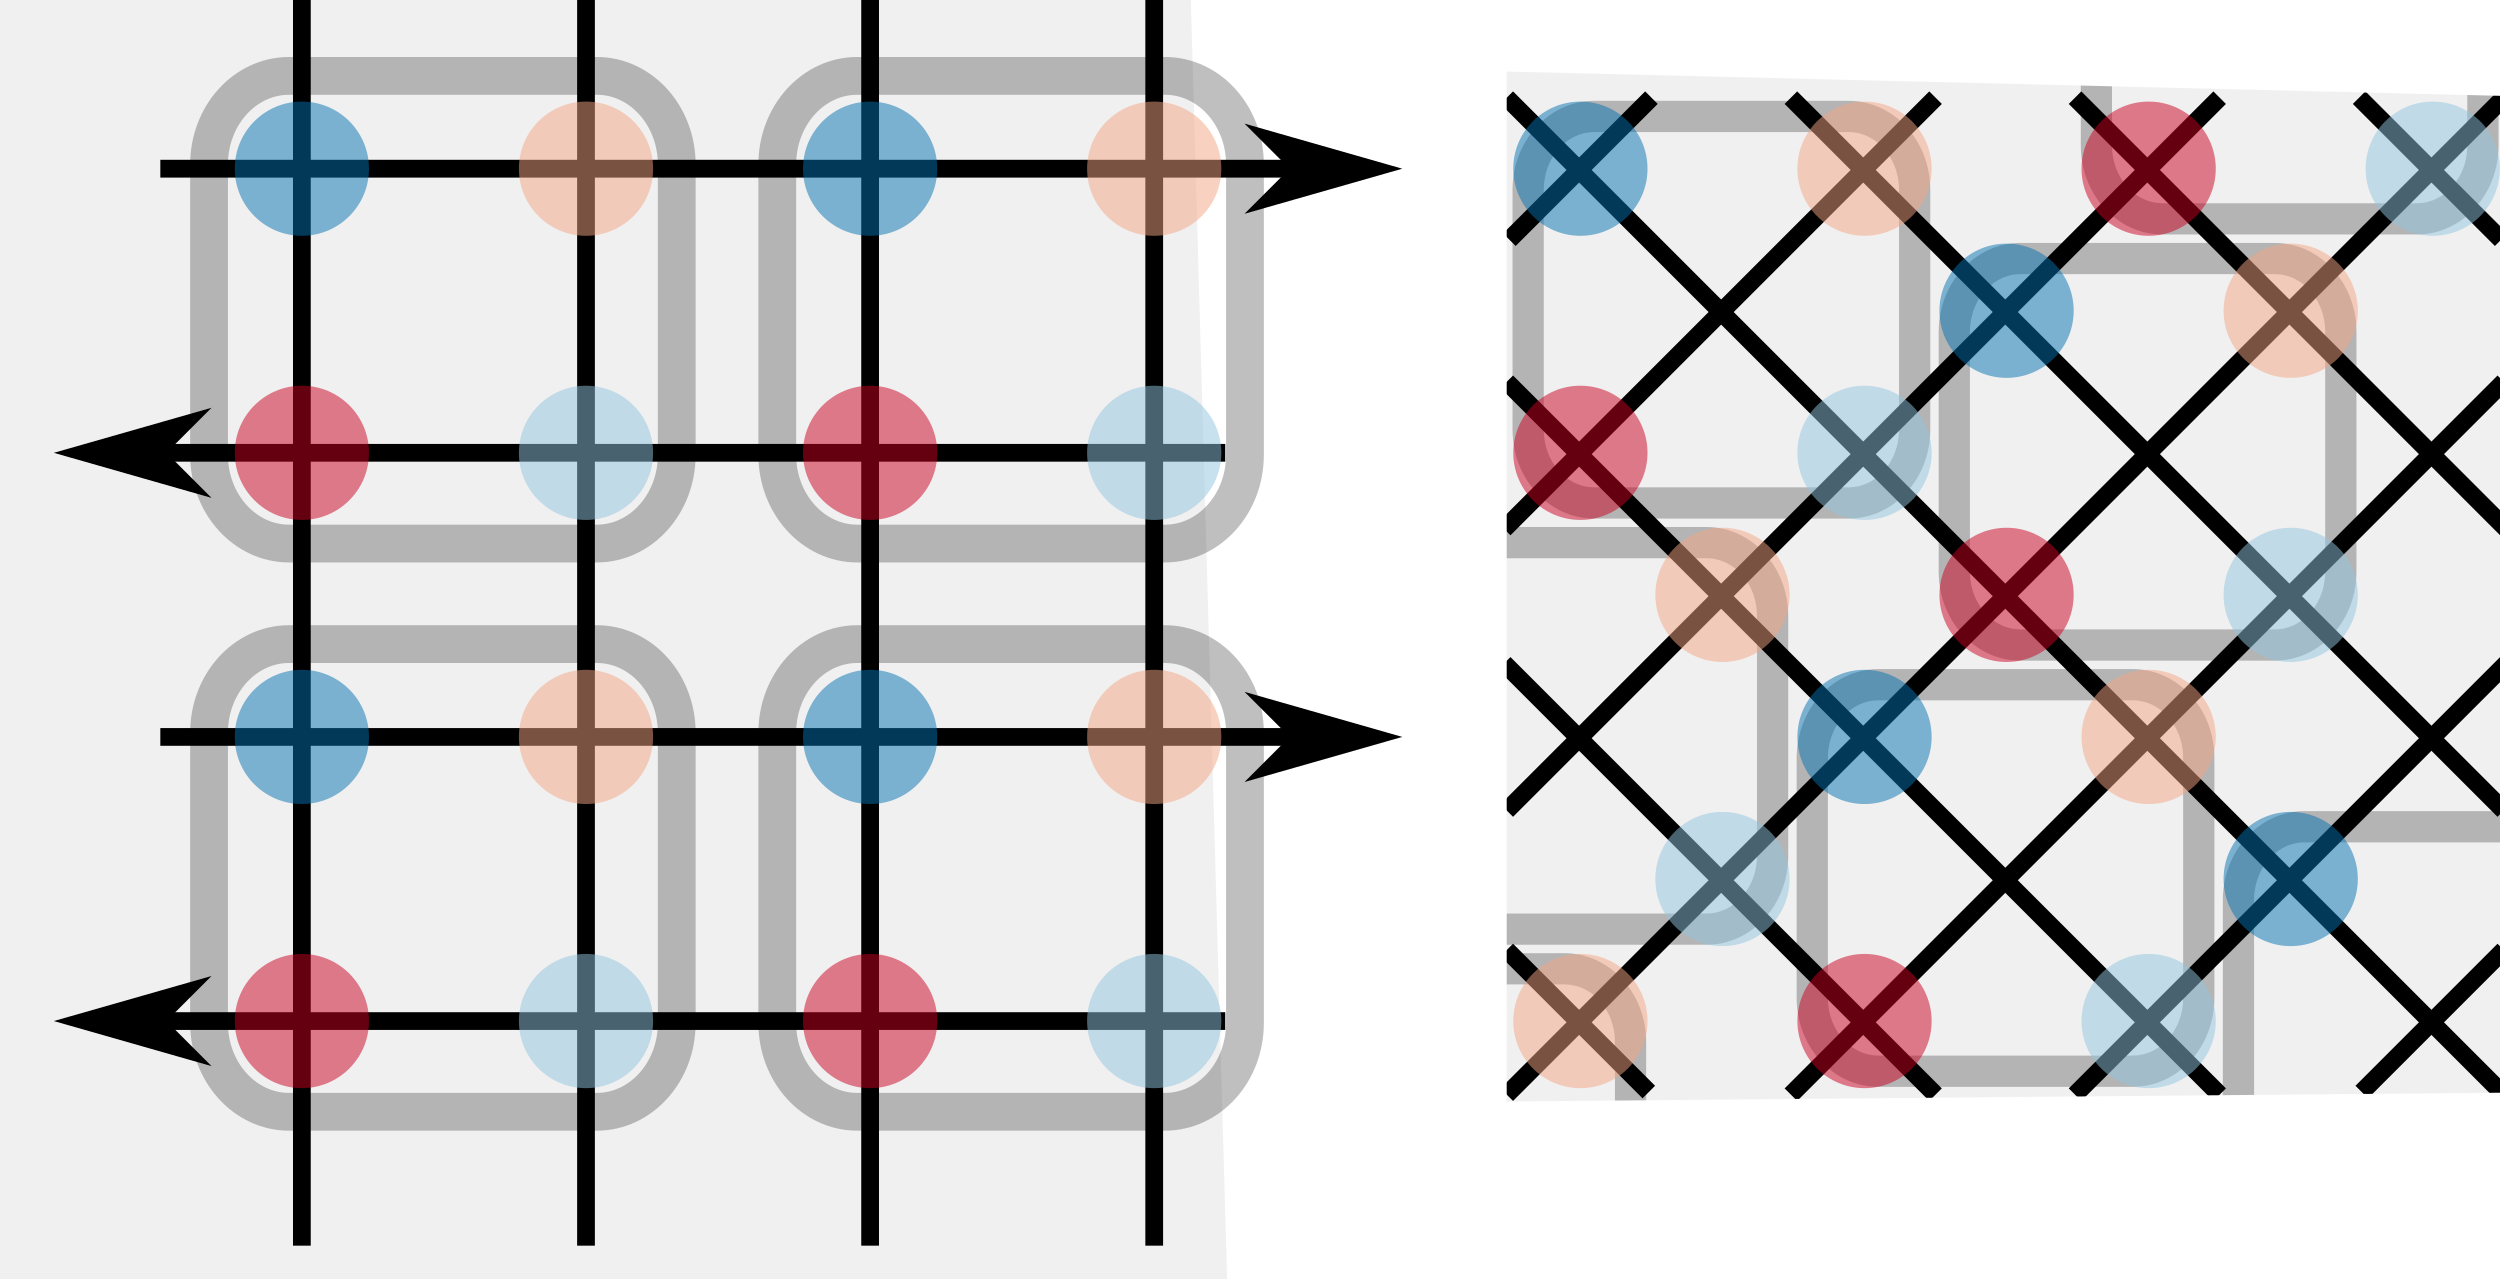
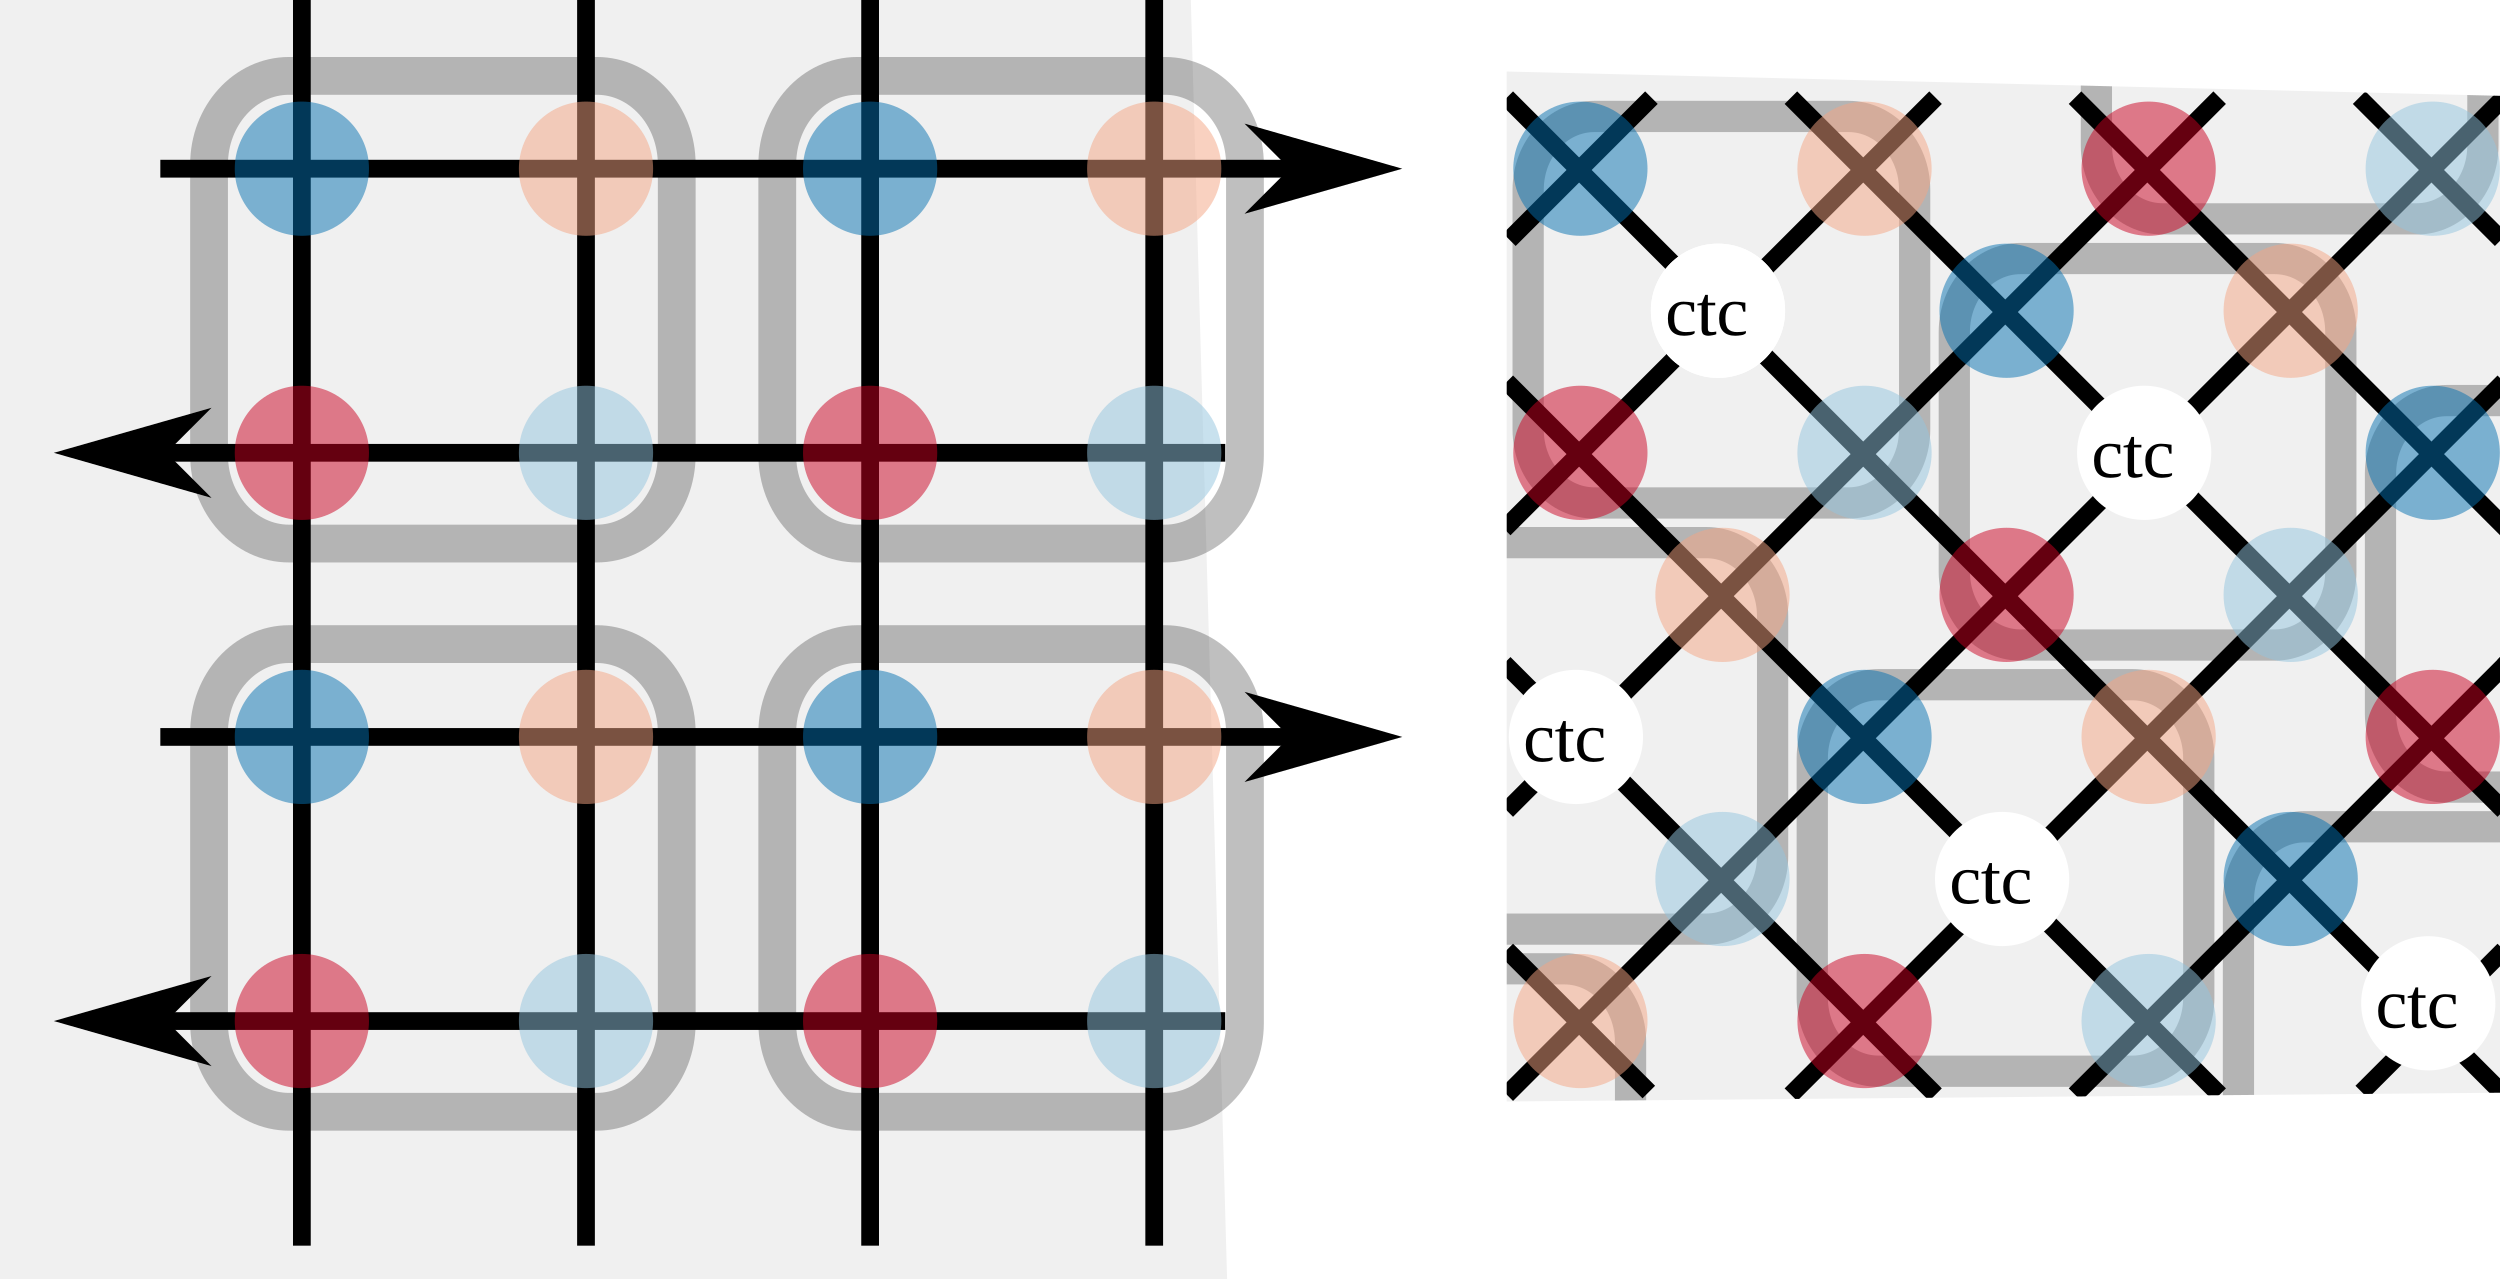
<svg xmlns="http://www.w3.org/2000/svg" width="74.5mm" height="38.1mm" viewBox="0 0 74.5 38.1" version="1.1" id="svg8">
  <defs id="defs2">
    <marker style="overflow:visible" id="Arrow1Lend" refX="0" refY="0" orient="auto">
      <path transform="matrix(-0.8,0,0,-0.8,-10,0)" style="fill:context-stroke;fill-rule:evenodd;stroke:context-stroke;stroke-width:1pt" d="M 0,0 5,-5 -12.5,0 5,5 Z" id="path6977" />
    </marker>
    <marker style="overflow:visible" id="marker2027" refX="0" refY="0" orient="auto">
      <path transform="matrix(-0.4,0,0,-0.4,-4,0)" style="fill:#000000;fill-opacity:1;fill-rule:evenodd;stroke:#000000;stroke-width:1pt;stroke-opacity:1" d="M 0,0 5,-5 -12.5,0 5,5 Z" id="path2025" />
    </marker>
    <marker style="overflow:visible" id="marker2017" refX="0" refY="0" orient="auto">
      <path transform="matrix(-0.4,0,0,-0.4,-4,0)" style="fill:#000000;fill-opacity:1;fill-rule:evenodd;stroke:#000000;stroke-width:1pt;stroke-opacity:1" d="M 0,0 5,-5 -12.5,0 5,5 Z" id="path2015" />
    </marker>
    <marker style="overflow:visible" id="marker2007" refX="0" refY="0" orient="auto">
      <path transform="matrix(-0.4,0,0,-0.4,-4,0)" style="fill:#000000;fill-opacity:1;fill-rule:evenodd;stroke:#000000;stroke-width:1pt;stroke-opacity:1" d="M 0,0 5,-5 -12.5,0 5,5 Z" id="path2005" />
    </marker>
    <marker style="overflow:visible" id="marker1949" refX="0" refY="0" orient="auto">
      <path transform="matrix(-0.4,0,0,-0.4,-4,0)" style="fill:#000000;fill-opacity:1;fill-rule:evenodd;stroke:#000000;stroke-width:1pt;stroke-opacity:1" d="M 0,0 5,-5 -12.5,0 5,5 Z" id="path1947" />
    </marker>
    <marker style="overflow:visible" id="marker1605" refX="0" refY="0" orient="auto">
      <path transform="matrix(-0.2,0,0,-0.2,-1.2,0)" style="fill:#000000;fill-opacity:0.533;fill-rule:evenodd;stroke:#000000;stroke-width:1pt;stroke-opacity:1" d="M 0,0 5,-5 -12.5,0 5,5 Z" id="path1603" />
    </marker>
    <marker style="overflow:visible" id="marker1595" refX="0" refY="0" orient="auto">
      <path transform="matrix(-0.2,0,0,-0.2,-1.2,0)" style="fill:#000000;fill-opacity:0.533;fill-rule:evenodd;stroke:#000000;stroke-width:1pt;stroke-opacity:1" d="M 0,0 5,-5 -12.5,0 5,5 Z" id="path1593" />
    </marker>
    <marker style="overflow:visible" id="Arrow1Mend" refX="0" refY="0" orient="auto">
      <path transform="matrix(-0.4,0,0,-0.4,-4,0)" style="fill:#377eb8;fill-opacity:0.533;fill-rule:evenodd;stroke:#000000;stroke-width:1pt;stroke-opacity:1" d="M 0,0 5,-5 -12.5,0 5,5 Z" id="path1012" />
    </marker>
    <marker style="overflow:visible" id="Arrow2Mend" refX="0" refY="0" orient="auto">
      <path transform="scale(-0.6)" d="M 8.719,4.034 -2.207,0.016 8.719,-4.002 c -1.745,2.372 -1.735,5.617 -6e-7,8.035 z" style="fill:#377eb8;fill-opacity:0.533;fill-rule:evenodd;stroke:#000000;stroke-width:0.625;stroke-linejoin:round;stroke-opacity:1" id="path1030" />
    </marker>
  </defs>
  <g id="layer1" transform="translate(-18.45134,-112.6548)">
    <path style="fill:#377eb8;fill-opacity:0.533;stroke:#000000;stroke-width:0.529;stroke-linejoin:bevel;stroke-miterlimit:4;stroke-dasharray:none;stroke-opacity:1" d="m 88.753,115.565 4.233,4.233" id="path2026" />
    <rect style="opacity:0.25;fill:none;stroke:#000000;stroke-width:0.931;stroke-linecap:square;stroke-linejoin:round;stroke-miterlimit:4;stroke-dasharray:none" id="rect5871" width="11.518" height="11.518" x="80.924" y="107.659" rx="1.97" ry="2.183" />
    <path style="fill:#377eb8;fill-opacity:0.533;stroke:#000000;stroke-width:0.529;stroke-linejoin:bevel;stroke-miterlimit:4;stroke-dasharray:none;stroke-opacity:1" d="m 80.287,115.565 12.854,12.854" id="path2024" />
    <path style="fill:#377eb8;fill-opacity:0.533;stroke:#000000;stroke-width:0.529;stroke-linejoin:bevel;stroke-miterlimit:4;stroke-dasharray:none;stroke-opacity:1" d="m 71.82,115.565 21.244,21.244" id="path2028" />
    <path style="fill:#377eb8;fill-opacity:0.533;stroke:#000000;stroke-width:0.529;stroke-linejoin:bevel;stroke-miterlimit:4;stroke-dasharray:none;stroke-opacity:1" d="m 63.353,115.565 29.71,29.71" id="path2030" />
    <path style="fill:#377eb8;fill-opacity:0.533;stroke:#000000;stroke-width:0.529;stroke-linejoin:bevel;stroke-miterlimit:4;stroke-dasharray:none;stroke-opacity:1" d="m 63.353,124.032 21.244,21.244" id="path2032" />
    <path style="fill:#377eb8;fill-opacity:0.533;stroke:#000000;stroke-width:0.529;stroke-linejoin:bevel;stroke-miterlimit:4;stroke-dasharray:none;stroke-opacity:1" d="m 63.276,132.422 12.854,12.854" id="path2034" />
    <path style="fill:#377eb8;fill-opacity:0.533;stroke:#000000;stroke-width:0.529;stroke-linejoin:bevel;stroke-miterlimit:4;stroke-dasharray:none;stroke-opacity:1" d="m 63.353,140.965 4.233,4.233" id="path2036" />
    <path style="fill:#377eb8;fill-opacity:0.533;stroke:#000000;stroke-width:0.529;stroke-linejoin:bevel;stroke-miterlimit:4;stroke-dasharray:none;stroke-opacity:1" d="M 76.131,115.565 63.276,128.419" id="path905" />
    <path style="fill:#377eb8;fill-opacity:0.533;stroke:#000000;stroke-width:0.529;stroke-linejoin:bevel;stroke-miterlimit:4;stroke-dasharray:none;stroke-opacity:1" d="m 67.664,115.565 -4.233,4.233" id="path1495" />
    <path style="fill:#377eb8;fill-opacity:0.533;stroke:#000000;stroke-width:0.529;stroke-linejoin:bevel;stroke-miterlimit:4;stroke-dasharray:none;stroke-opacity:1" d="m 84.597,115.565 -21.244,21.244" id="path1497" />
    <path style="fill:#377eb8;fill-opacity:0.533;stroke:#000000;stroke-width:0.529;stroke-linejoin:bevel;stroke-miterlimit:4;stroke-dasharray:none;stroke-opacity:1" d="M 93.064,115.565 63.353,145.276" id="path1499" />
    <path style="fill:#377eb8;fill-opacity:0.533;stroke:#000000;stroke-width:0.529;stroke-linejoin:bevel;stroke-miterlimit:4;stroke-dasharray:none;stroke-opacity:1" d="M 93.064,124.032 71.82,145.276" id="path1501" />
    <path style="fill:#377eb8;fill-opacity:0.533;stroke:#000000;stroke-width:0.529;stroke-linejoin:bevel;stroke-miterlimit:4;stroke-dasharray:none;stroke-opacity:1" d="M 93.141,132.422 80.287,145.276" id="path1503" />
    <path style="fill:#377eb8;fill-opacity:0.533;stroke:#000000;stroke-width:0.529;stroke-linejoin:bevel;stroke-miterlimit:4;stroke-dasharray:none;stroke-opacity:1" d="m 93.064,140.965 -4.233,4.233" id="path2022" />
    <rect style="opacity:0.25;fill:none;stroke:#000000;stroke-width:0.931;stroke-linecap:square;stroke-linejoin:round;stroke-miterlimit:4;stroke-dasharray:none" id="rect953" width="11.518" height="11.518" x="63.99" y="116.125" rx="1.97" ry="2.183" />
    <rect style="opacity:0.25;fill:none;stroke:#000000;stroke-width:0.931;stroke-linecap:square;stroke-linejoin:round;stroke-miterlimit:4;stroke-dasharray:none" id="rect1473" width="11.518" height="11.518" x="76.69" y="120.359" rx="1.97" ry="2.183" />
    <rect style="opacity:0.25;fill:none;stroke:#000000;stroke-width:0.931;stroke-linecap:square;stroke-linejoin:round;stroke-miterlimit:4;stroke-dasharray:none" id="rect1483" width="11.518" height="11.518" x="72.457" y="133.059" rx="1.97" ry="2.183" />
    <rect style="opacity:0.25;fill:none;stroke:#000000;stroke-width:0.931;stroke-linecap:square;stroke-linejoin:round;stroke-miterlimit:4;stroke-dasharray:none" id="rect1493" width="11.518" height="11.518" x="59.757" y="128.825" rx="1.97" ry="2.183" />
    <rect style="opacity:0.25;fill:none;stroke:#000000;stroke-width:0.931;stroke-linecap:square;stroke-linejoin:round;stroke-miterlimit:4;stroke-dasharray:none" id="rect7575" width="11.518" height="11.518" x="55.524" y="141.525" rx="1.97" ry="2.183" />
    <rect style="opacity:0.25;fill:none;stroke:#000000;stroke-width:0.931;stroke-linecap:square;stroke-linejoin:round;stroke-miterlimit:4;stroke-dasharray:none" id="rect7585" width="11.518" height="11.518" x="85.157" y="137.292" rx="1.97" ry="2.183" />
    <circle style="fill:#ca0020;fill-opacity:0.5;stroke:none;stroke-width:0.423;stroke-linejoin:bevel;stroke-miterlimit:4;stroke-dasharray:none;stroke-opacity:1" id="circle5867" cx="82.481" cy="117.682" r="2" />
    <circle style="fill:#92c5de;fill-opacity:0.5;stroke:none;stroke-width:0.423;stroke-linejoin:bevel;stroke-miterlimit:4;stroke-dasharray:none;stroke-opacity:1" id="circle5869" cx="90.947" cy="117.682" r="2" />
    <circle style="fill:#f4a582;fill-opacity:0.5;stroke:none;stroke-width:0.423;stroke-linejoin:bevel;stroke-miterlimit:4;stroke-dasharray:none;stroke-opacity:1" id="circle915" cx="74.014" cy="117.682" r="2" />
    <circle style="fill:#0571b0;fill-opacity:0.5;stroke:none;stroke-width:0.423;stroke-linejoin:bevel;stroke-miterlimit:4;stroke-dasharray:none;stroke-opacity:1" id="circle917" cx="65.547" cy="117.682" r="2" />
    <circle style="fill:#ca0020;fill-opacity:0.5;stroke:none;stroke-width:0.423;stroke-linejoin:bevel;stroke-miterlimit:4;stroke-dasharray:none;stroke-opacity:1" id="circle919" cx="65.547" cy="126.149" r="2" />
    <circle style="fill:#92c5de;fill-opacity:0.5;stroke:none;stroke-width:0.423;stroke-linejoin:bevel;stroke-miterlimit:4;stroke-dasharray:none;stroke-opacity:1" id="circle921" cx="74.014" cy="126.149" r="2" />
    <circle style="fill:#f4a582;fill-opacity:0.5;stroke:none;stroke-width:0.423;stroke-linejoin:bevel;stroke-miterlimit:4;stroke-dasharray:none;stroke-opacity:1" id="circle1465" cx="86.714" cy="121.915" r="2" />
    <circle style="fill:#0571b0;fill-opacity:0.5;stroke:none;stroke-width:0.423;stroke-linejoin:bevel;stroke-miterlimit:4;stroke-dasharray:none;stroke-opacity:1" id="circle1467" cx="78.247" cy="121.915" r="2" />
    <circle style="fill:#ca0020;fill-opacity:0.5;stroke:none;stroke-width:0.423;stroke-linejoin:bevel;stroke-miterlimit:4;stroke-dasharray:none;stroke-opacity:1" id="circle1469" cx="78.247" cy="130.382" r="2" />
    <circle style="fill:#92c5de;fill-opacity:0.5;stroke:none;stroke-width:0.423;stroke-linejoin:bevel;stroke-miterlimit:4;stroke-dasharray:none;stroke-opacity:1" id="circle1471" cx="86.714" cy="130.382" r="2" />
    <circle style="fill:#f4a582;fill-opacity:0.5;stroke:none;stroke-width:0.423;stroke-linejoin:bevel;stroke-miterlimit:4;stroke-dasharray:none;stroke-opacity:1" id="circle1475" cx="82.481" cy="134.615" r="2" />
    <circle style="fill:#0571b0;fill-opacity:0.5;stroke:none;stroke-width:0.423;stroke-linejoin:bevel;stroke-miterlimit:4;stroke-dasharray:none;stroke-opacity:1" id="circle1477" cx="74.014" cy="134.615" r="2" />
    <circle style="fill:#ca0020;fill-opacity:0.5;stroke:none;stroke-width:0.423;stroke-linejoin:bevel;stroke-miterlimit:4;stroke-dasharray:none;stroke-opacity:1" id="circle1479" cx="74.014" cy="143.082" r="2" />
    <circle style="fill:#92c5de;fill-opacity:0.5;stroke:none;stroke-width:0.423;stroke-linejoin:bevel;stroke-miterlimit:4;stroke-dasharray:none;stroke-opacity:1" id="circle1481" cx="82.481" cy="143.082" r="2" />
    <circle style="fill:#f4a582;fill-opacity:0.5;stroke:none;stroke-width:0.423;stroke-linejoin:bevel;stroke-miterlimit:4;stroke-dasharray:none;stroke-opacity:1" id="circle1485" cx="69.781" cy="130.382" r="2" />
    <circle style="fill:#0571b0;fill-opacity:0.5;stroke:none;stroke-width:0.423;stroke-linejoin:bevel;stroke-miterlimit:4;stroke-dasharray:none;stroke-opacity:1" id="circle1487" cx="61.314" cy="130.382" r="2" />
    <circle style="fill:#ca0020;fill-opacity:0.5;stroke:none;stroke-width:0.423;stroke-linejoin:bevel;stroke-miterlimit:4;stroke-dasharray:none;stroke-opacity:1" id="circle1489" cx="61.314" cy="138.849" r="2" />
    <circle style="fill:#92c5de;fill-opacity:0.5;stroke:none;stroke-width:0.423;stroke-linejoin:bevel;stroke-miterlimit:4;stroke-dasharray:none;stroke-opacity:1" id="circle1491" cx="69.781" cy="138.849" r="2" />
    <circle style="fill:#f4a582;fill-opacity:0.5;stroke:none;stroke-width:0.423;stroke-linejoin:bevel;stroke-miterlimit:4;stroke-dasharray:none;stroke-opacity:1" id="circle7567" cx="65.547" cy="143.082" r="2" />
    <circle style="fill:#0571b0;fill-opacity:0.5;stroke:none;stroke-width:0.423;stroke-linejoin:bevel;stroke-miterlimit:4;stroke-dasharray:none;stroke-opacity:1" id="circle7569" cx="57.081" cy="143.082" r="2" />
    <circle style="fill:#ca0020;fill-opacity:0.5;stroke:none;stroke-width:0.423;stroke-linejoin:bevel;stroke-miterlimit:4;stroke-dasharray:none;stroke-opacity:1" id="circle7571" cx="57.081" cy="151.549" r="2" />
    <circle style="fill:#92c5de;fill-opacity:0.5;stroke:none;stroke-width:0.423;stroke-linejoin:bevel;stroke-miterlimit:4;stroke-dasharray:none;stroke-opacity:1" id="circle7573" cx="65.547" cy="151.549" r="2" />
    <circle style="fill:#f4a582;fill-opacity:0.5;stroke:none;stroke-width:0.423;stroke-linejoin:bevel;stroke-miterlimit:4;stroke-dasharray:none;stroke-opacity:1" id="circle7577" cx="95.181" cy="138.849" r="2" />
    <circle style="fill:#0571b0;fill-opacity:0.5;stroke:none;stroke-width:0.423;stroke-linejoin:bevel;stroke-miterlimit:4;stroke-dasharray:none;stroke-opacity:1" id="circle7579" cx="86.714" cy="138.849" r="2" />
    <circle style="fill:#ca0020;fill-opacity:0.5;stroke:none;stroke-width:0.423;stroke-linejoin:bevel;stroke-miterlimit:4;stroke-dasharray:none;stroke-opacity:1" id="circle7581" cx="86.714" cy="147.315" r="2" />
    <circle style="fill:#92c5de;fill-opacity:0.5;stroke:none;stroke-width:0.423;stroke-linejoin:bevel;stroke-miterlimit:4;stroke-dasharray:none;stroke-opacity:1" id="circle7583" cx="95.181" cy="147.315" r="2" />
    <circle style="fill:#f4a582;fill-opacity:0.5;stroke:none;stroke-width:0.423;stroke-linejoin:bevel;stroke-miterlimit:4;stroke-dasharray:none;stroke-opacity:1" id="circle5863" cx="90.947" cy="109.215" r="2" />
    <circle style="fill:#0571b0;fill-opacity:0.5;stroke:none;stroke-width:0.423;stroke-linejoin:bevel;stroke-miterlimit:4;stroke-dasharray:none;stroke-opacity:1" id="circle5865" cx="82.481" cy="109.215" r="2" />
    <path id="rect6717" style="opacity:1;fill:#ffffff;stroke-width:1.414;stroke-linecap:square" d="m 53.73,105.325 h 41.275 l 0.176,10.24 -31.83,-0.779 v 30.693 l 31.83,-0.281 v 10.583 l -40.032,-0.426 z" />
    <path style="fill:#377eb8;fill-opacity:0.533;stroke:#000000;stroke-width:0.529;stroke-linejoin:bevel;stroke-miterlimit:4;stroke-dasharray:none;stroke-opacity:1;marker-end:url(#marker2027)" d="M 23.229,117.682 H 59.197" id="path6185" />
    <path style="fill:#377eb8;fill-opacity:0.533;stroke:#000000;stroke-width:0.529;stroke-linejoin:bevel;stroke-miterlimit:4;stroke-dasharray:none;stroke-opacity:1;marker-end:url(#marker2027)" d="m 54.964,126.149 -33.867,10e-6" id="path6372" />
    <path style="fill:#377eb8;fill-opacity:0.533;stroke:#000000;stroke-width:0.529;stroke-linejoin:bevel;stroke-miterlimit:4;stroke-dasharray:none;stroke-opacity:1;marker-end:url(#marker2027)" d="M 23.229,134.615 H 59.197" id="path6591" />
    <path style="fill:#377eb8;fill-opacity:0.533;stroke:#000000;stroke-width:0.529;stroke-linejoin:bevel;stroke-miterlimit:4;stroke-dasharray:none;stroke-opacity:1;marker-end:url(#marker2027)" d="m 54.964,143.082 -33.867,1e-5" id="path6603" />
    <path style="fill:#377eb8;fill-opacity:0.533;stroke:#000000;stroke-width:0.529;stroke-linejoin:bevel;stroke-miterlimit:4;stroke-dasharray:none;stroke-opacity:1" d="m 35.914,111.332 v 38.443" id="path1166" />
    <path style="fill:#377eb8;fill-opacity:0.533;stroke:#000000;stroke-width:0.529;stroke-linejoin:bevel;stroke-miterlimit:4;stroke-dasharray:none;stroke-opacity:1" d="m 44.381,111.332 v 38.443" id="path1168" />
    <path style="fill:#377eb8;fill-opacity:0.533;stroke:#000000;stroke-width:0.529;stroke-linejoin:bevel;stroke-miterlimit:4;stroke-dasharray:none;stroke-opacity:1" d="m 52.847,111.332 v 38.443" id="path1170" />
    <path style="fill:#377eb8;fill-opacity:0.533;stroke:#000000;stroke-width:0.529;stroke-linejoin:bevel;stroke-miterlimit:4;stroke-dasharray:none;stroke-opacity:1" d="M 70.471,104.141 64.788,98.458" id="path2473" />
    <path style="fill:#377eb8;fill-opacity:0.533;stroke:#000000;stroke-width:0.529;stroke-linejoin:bevel;stroke-miterlimit:4;stroke-dasharray:none;stroke-opacity:1" d="m 69.823,91.394 -5.446,5.446" id="path2451" />
    <path style="fill:#377eb8;fill-opacity:0.533;stroke:#000000;stroke-width:0.529;stroke-linejoin:bevel;stroke-miterlimit:4;stroke-dasharray:none;stroke-opacity:1" d="M 77.124,103.309 65.328,91.513" id="path2471" />
    <path style="fill:#377eb8;fill-opacity:0.533;stroke:#000000;stroke-width:0.529;stroke-linejoin:bevel;stroke-miterlimit:4;stroke-dasharray:none;stroke-opacity:1" d="M 77.76,91.394 64.906,104.249" id="path2289" />
    <path style="fill:#377eb8;fill-opacity:0.533;stroke:#000000;stroke-width:0.529;stroke-linejoin:bevel;stroke-miterlimit:4;stroke-dasharray:none;stroke-opacity:1" d="m 77.956,96.127 -5.446,-4.917" id="path1009" />
    <path style="fill:#377eb8;fill-opacity:0.533;stroke:#000000;stroke-width:0.529;stroke-linejoin:bevel;stroke-miterlimit:4;stroke-dasharray:none;stroke-opacity:1" d="m 77.76,98.803 -5.446,5.975" id="path1093" />
    <path style="fill:#000000;fill-opacity:1;stroke:#000000;stroke-width:0.529;stroke-linejoin:bevel;stroke-miterlimit:4;stroke-dasharray:none;stroke-opacity:1;marker-end:url(#marker2027)" d="M 101.227,101.785 H 86.152" id="path1553" />
    <path style="fill:#377eb8;fill-opacity:0.533;stroke:#000000;stroke-width:0.569;stroke-linejoin:bevel;stroke-miterlimit:4;stroke-dasharray:none;stroke-opacity:1" d="M 89.918,91.178 V 105.276" id="path1563" />
    <path style="fill:#377eb8;fill-opacity:0.533;stroke:#000000;stroke-width:0.569;stroke-linejoin:bevel;stroke-miterlimit:4;stroke-dasharray:none;stroke-opacity:1" d="M 97.52,91.178 V 105.665" id="path1565" />
    <path style="fill:#000000;fill-opacity:1;stroke:#000000;stroke-width:0.529;stroke-linejoin:bevel;stroke-miterlimit:4;stroke-dasharray:none;stroke-opacity:1;marker-end:url(#marker2017)" d="M 86.674,94.178 H 100.915" id="path1567" />
    <rect style="opacity:0.25;fill:none;stroke:#000000;stroke-width:1.126;stroke-linecap:square;stroke-linejoin:round;stroke-miterlimit:4;stroke-dasharray:none" id="rect6195" width="13.937" height="13.937" x="24.681" y="114.916" rx="2.384" ry="2.641" />
    <rect style="opacity:0.25;fill:none;stroke:#000000;stroke-width:1.126;stroke-linecap:square;stroke-linejoin:round;stroke-miterlimit:4;stroke-dasharray:none" id="rect6571" width="13.937" height="13.937" x="41.614" y="114.916" rx="2.384" ry="2.641" />
    <rect style="opacity:0.25;fill:none;stroke:#000000;stroke-width:1.126;stroke-linecap:square;stroke-linejoin:round;stroke-miterlimit:4;stroke-dasharray:none" id="rect6601" width="13.937" height="13.937" x="24.681" y="131.849" rx="2.384" ry="2.641" />
    <rect style="opacity:0.25;fill:none;stroke:#000000;stroke-width:1.126;stroke-linecap:square;stroke-linejoin:round;stroke-miterlimit:4;stroke-dasharray:none" id="rect6613" width="13.937" height="13.937" x="41.614" y="131.849" rx="2.384" ry="2.641" />
    <path style="fill:#377eb8;fill-opacity:0.533;stroke:#000000;stroke-width:0.529;stroke-linejoin:bevel;stroke-miterlimit:4;stroke-dasharray:none;stroke-opacity:1" d="m 27.447,111.332 v 38.443" id="path987" />
    <circle style="fill:#0571b0;fill-opacity:0.5;stroke:none;stroke-width:0.529;stroke-linejoin:bevel;stroke-miterlimit:4;stroke-dasharray:none;stroke-opacity:1" id="circle903" cx="89.918" cy="94.178" r="2.5" />
    <circle style="fill:#f4a582;fill-opacity:0.5;stroke:none;stroke-width:0.529;stroke-linejoin:bevel;stroke-miterlimit:4;stroke-dasharray:none;stroke-opacity:1" id="circle905" cx="97.52" cy="94.178" r="2.5" />
    <circle style="fill:#f4a582;fill-opacity:0.5;stroke:none;stroke-width:0.529;stroke-linejoin:bevel;stroke-miterlimit:4;stroke-dasharray:none;stroke-opacity:1" id="circle2293" cx="75.321" cy="93.684" r="2.5" />
    <circle style="fill:#ca0020;fill-opacity:0.5;stroke:none;stroke-width:0.529;stroke-linejoin:bevel;stroke-miterlimit:4;stroke-dasharray:none;stroke-opacity:1" id="circle3133" cx="89.918" cy="101.785" r="2.5" />
    <circle style="fill:#92c5de;fill-opacity:0.5;stroke:none;stroke-width:0.529;stroke-linejoin:bevel;stroke-miterlimit:4;stroke-dasharray:none;stroke-opacity:1" id="circle3131" cx="97.52" cy="101.785" r="2.5" />
    <circle style="fill:#0571b0;fill-opacity:0.5;stroke:none;stroke-width:0.529;stroke-linejoin:bevel;stroke-miterlimit:4;stroke-dasharray:none;stroke-opacity:1" id="circle2515" cx="67.384" cy="93.437" r="2.5" />
    <circle style="fill:#ca0020;fill-opacity:0.5;stroke:none;stroke-width:0.529;stroke-linejoin:bevel;stroke-miterlimit:4;stroke-dasharray:none;stroke-opacity:1" id="circle2285" cx="68.007" cy="101.148" r="2.5" />
    <circle style="fill:#92c5de;fill-opacity:0.5;stroke:none;stroke-width:0.529;stroke-linejoin:bevel;stroke-miterlimit:4;stroke-dasharray:none;stroke-opacity:1" id="circle2287" cx="75.294" cy="101.677" r="2.5" />
    <circle style="fill:#f4a582;fill-opacity:0.5;stroke:none;stroke-width:0.423;stroke-linejoin:bevel;stroke-miterlimit:4;stroke-dasharray:none;stroke-opacity:1" id="circle6187" cx="35.914" cy="117.682" r="2" />
    <circle style="fill:#0571b0;fill-opacity:0.5;stroke:none;stroke-width:0.423;stroke-linejoin:bevel;stroke-miterlimit:4;stroke-dasharray:none;stroke-opacity:1" id="circle6189" cx="27.447" cy="117.682" r="2" />
    <circle style="fill:#ca0020;fill-opacity:0.5;stroke:none;stroke-width:0.423;stroke-linejoin:bevel;stroke-miterlimit:4;stroke-dasharray:none;stroke-opacity:1" id="circle6191" cx="27.447" cy="126.149" r="2" />
    <circle style="fill:#92c5de;fill-opacity:0.5;stroke:none;stroke-width:0.423;stroke-linejoin:bevel;stroke-miterlimit:4;stroke-dasharray:none;stroke-opacity:1" id="circle6193" cx="35.914" cy="126.149" r="2" />
    <circle style="fill:#f4a582;fill-opacity:0.5;stroke:none;stroke-width:0.423;stroke-linejoin:bevel;stroke-miterlimit:4;stroke-dasharray:none;stroke-opacity:1" id="circle6563" cx="52.847" cy="117.682" r="2" />
    <circle style="fill:#0571b0;fill-opacity:0.5;stroke:none;stroke-width:0.423;stroke-linejoin:bevel;stroke-miterlimit:4;stroke-dasharray:none;stroke-opacity:1" id="circle6565" cx="44.381" cy="117.682" r="2" />
    <circle style="fill:#ca0020;fill-opacity:0.5;stroke:none;stroke-width:0.423;stroke-linejoin:bevel;stroke-miterlimit:4;stroke-dasharray:none;stroke-opacity:1" id="circle6567" cx="44.381" cy="126.149" r="2" />
    <circle style="fill:#92c5de;fill-opacity:0.5;stroke:none;stroke-width:0.423;stroke-linejoin:bevel;stroke-miterlimit:4;stroke-dasharray:none;stroke-opacity:1" id="circle6569" cx="52.847" cy="126.149" r="2" />
    <circle style="fill:#f4a582;fill-opacity:0.5;stroke:none;stroke-width:0.423;stroke-linejoin:bevel;stroke-miterlimit:4;stroke-dasharray:none;stroke-opacity:1" id="circle6593" cx="35.914" cy="134.615" r="2" />
    <circle style="fill:#ca0020;fill-opacity:0.5;stroke:none;stroke-width:0.423;stroke-linejoin:bevel;stroke-miterlimit:4;stroke-dasharray:none;stroke-opacity:1" id="circle6597" cx="27.447" cy="143.082" r="2" />
    <circle style="fill:#92c5de;fill-opacity:0.5;stroke:none;stroke-width:0.423;stroke-linejoin:bevel;stroke-miterlimit:4;stroke-dasharray:none;stroke-opacity:1" id="circle6599" cx="35.914" cy="143.082" r="2" />
    <circle style="fill:#f4a582;fill-opacity:0.5;stroke:none;stroke-width:0.423;stroke-linejoin:bevel;stroke-miterlimit:4;stroke-dasharray:none;stroke-opacity:1" id="circle6605" cx="52.847" cy="134.615" r="2" />
    <circle style="fill:#0571b0;fill-opacity:0.5;stroke:none;stroke-width:0.423;stroke-linejoin:bevel;stroke-miterlimit:4;stroke-dasharray:none;stroke-opacity:1" id="circle6607" cx="44.381" cy="134.615" r="2" />
    <circle style="fill:#ca0020;fill-opacity:0.5;stroke:none;stroke-width:0.423;stroke-linejoin:bevel;stroke-miterlimit:4;stroke-dasharray:none;stroke-opacity:1" id="circle6609" cx="44.381" cy="143.082" r="2" />
    <circle style="fill:#92c5de;fill-opacity:0.5;stroke:none;stroke-width:0.423;stroke-linejoin:bevel;stroke-miterlimit:4;stroke-dasharray:none;stroke-opacity:1" id="circle6611" cx="52.847" cy="143.082" r="2" />
    <circle style="fill:#0571b0;fill-opacity:0.5;stroke:none;stroke-width:0.423;stroke-linejoin:bevel;stroke-miterlimit:4;stroke-dasharray:none;stroke-opacity:1" id="circle6595" cx="27.447" cy="134.615" r="2" />
+     <g id="g10222">
+       <circle style="fill:#ffffff;fill-opacity:0.999;stroke:none;stroke-width:0.423;stroke-linejoin:bevel;stroke-miterlimit:4;stroke-dasharray:none;stroke-opacity:1" id="circle10109" cx="78.114" cy="138.849" r="2" />
+       <text xml:space="preserve" style="font-size:2.117px;fill:#000000;stroke:#000000;stroke-width:0.565;stroke-linecap:square;stroke-miterlimit:4;stroke-dasharray:none" x="76.543" y="139.577" id="text2599">
+         <tspan id="tspan2597" style="font-weight:normal;font-size:2.117px;stroke:none;stroke-width:0.565;stroke-miterlimit:4;stroke-dasharray:none;fill:#000000" x="76.543" y="139.577">ctc</tspan>
+       </text>
+     </g>
+     <g id="g10691" transform="translate(4.233333,-12.7)">
+       <circle style="fill:#ffffff;fill-opacity:0.999;stroke:none;stroke-width:0.423;stroke-linejoin:bevel;stroke-miterlimit:4;stroke-dasharray:none;stroke-opacity:1" id="circle10685" cx="78.114" cy="138.849" r="2" />
+       <text xml:space="preserve" style="font-size:2.117px;fill:#000000;stroke:#000000;stroke-width:0.565;stroke-linecap:square;stroke-miterlimit:4;stroke-dasharray:none" x="76.543" y="139.577" id="text10689">
+         <tspan id="tspan10687" style="font-weight:normal;font-size:2.117px;fill:#000000;stroke:none;stroke-width:0.565;stroke-miterlimit:4;stroke-dasharray:none" x="76.543" y="139.577">ctc</tspan>
+       </text>
+     </g>
+     <g id="g10699" transform="translate(12.7,3.704169)">
+       <circle style="fill:#ffffff;fill-opacity:0.999;stroke:none;stroke-width:0.423;stroke-linejoin:bevel;stroke-miterlimit:4;stroke-dasharray:none;stroke-opacity:1" id="circle10693" cx="78.114" cy="138.849" r="2" />
+       <text xml:space="preserve" style="font-size:2.117px;fill:#000000;stroke:#000000;stroke-width:0.565;stroke-linecap:square;stroke-miterlimit:4;stroke-dasharray:none" x="76.543" y="139.577" id="text10697">
+         <tspan id="tspan10695" style="font-weight:normal;font-size:2.117px;fill:#000000;stroke:none;stroke-width:0.565;stroke-miterlimit:4;stroke-dasharray:none" x="76.543" y="139.577">ctc</tspan>
+       </text>
+     </g>
+     <g id="g10707" transform="translate(-12.7,-4.233331)">
+       <circle style="fill:#ffffff;fill-opacity:0.999;stroke:none;stroke-width:0.423;stroke-linejoin:bevel;stroke-miterlimit:4;stroke-dasharray:none;stroke-opacity:1" id="circle10701" cx="78.114" cy="138.849" r="2" />
+       <text xml:space="preserve" style="font-size:2.117px;fill:#000000;stroke:#000000;stroke-width:0.565;stroke-linecap:square;stroke-miterlimit:4;stroke-dasharray:none" x="76.543" y="139.577" id="text10705">
+         <tspan id="tspan10703" style="font-weight:normal;font-size:2.117px;fill:#000000;stroke:none;stroke-width:0.565;stroke-miterlimit:4;stroke-dasharray:none" x="76.543" y="139.577">ctc</tspan>
+       </text>
+     </g>
+     <g id="g10715" transform="translate(-8.466662,-16.93333)">
+       <circle style="fill:#ffffff;fill-opacity:0.999;stroke:none;stroke-width:0.423;stroke-linejoin:bevel;stroke-miterlimit:4;stroke-dasharray:none;stroke-opacity:1" id="circle10709" cx="78.114" cy="138.849" r="2" />
+       <text xml:space="preserve" style="font-size:2.117px;fill:#000000;stroke:#000000;stroke-width:0.565;stroke-linecap:square;stroke-miterlimit:4;stroke-dasharray:none" x="76.543" y="139.577" id="text10713">
+         <tspan id="tspan10711" style="font-weight:normal;font-size:2.117px;fill:#000000;stroke:none;stroke-width:0.565;stroke-miterlimit:4;stroke-dasharray:none" x="76.543" y="139.577">ctc</tspan>
+       </text>
+     </g>
+     <g id="g10723" transform="translate(-8.466662,-16.93333)">
+       <circle style="fill:#ffffff;fill-opacity:0.999;stroke:none;stroke-width:0.423;stroke-linejoin:bevel;stroke-miterlimit:4;stroke-dasharray:none;stroke-opacity:1" id="circle10717" cx="78.114" cy="138.849" r="2" />
+       <text xml:space="preserve" style="font-size:2.117px;fill:#000000;stroke:#000000;stroke-width:0.565;stroke-linecap:square;stroke-miterlimit:4;stroke-dasharray:none" x="76.543" y="139.577" id="text10721">
+         <tspan id="tspan10719" style="font-weight:normal;font-size:2.117px;fill:#000000;stroke:none;stroke-width:0.565;stroke-miterlimit:4;stroke-dasharray:none" x="76.543" y="139.577">ctc</tspan>
+       </text>
+     </g>
+     <path style="fill:#377eb8;fill-opacity:0.533;stroke:#000000;stroke-width:0.529;stroke-linejoin:bevel;stroke-miterlimit:4;stroke-dasharray:none;stroke-opacity:1" d="m 97.297,128.265 -4.233,4.233" id="path10725" />
+     <rect style="opacity:0.25;fill:none;stroke:#000000;stroke-width:0.931;stroke-linecap:square;stroke-linejoin:round;stroke-miterlimit:4;stroke-dasharray:none" id="rect10727" width="11.518" height="11.518" x="89.39" y="124.592" rx="1.97" ry="2.183" />
+     <circle style="fill:#f4a582;fill-opacity:0.5;stroke:none;stroke-width:0.423;stroke-linejoin:bevel;stroke-miterlimit:4;stroke-dasharray:none;stroke-opacity:1" id="circle10729" cx="99.414" cy="126.149" r="2" />
+     <circle style="fill:#0571b0;fill-opacity:0.5;stroke:none;stroke-width:0.423;stroke-linejoin:bevel;stroke-miterlimit:4;stroke-dasharray:none;stroke-opacity:1" id="circle10731" cx="90.947" cy="126.149" r="2" />
+     <circle style="fill:#ca0020;fill-opacity:0.5;stroke:none;stroke-width:0.423;stroke-linejoin:bevel;stroke-miterlimit:4;stroke-dasharray:none;stroke-opacity:1" id="circle10733" cx="90.947" cy="134.615" r="2" />
+     <circle style="fill:#92c5de;fill-opacity:0.5;stroke:none;stroke-width:0.423;stroke-linejoin:bevel;stroke-miterlimit:4;stroke-dasharray:none;stroke-opacity:1" id="circle10735" cx="99.414" cy="134.615" r="2" />
+     <g id="g10743" transform="translate(16.93334,-8.99583)">
+       <circle style="fill:#ffffff;fill-opacity:0.999;stroke:none;stroke-width:0.423;stroke-linejoin:bevel;stroke-miterlimit:4;stroke-dasharray:none;stroke-opacity:1" id="circle10737" cx="78.114" cy="138.849" r="2" />
+       <text xml:space="preserve" style="font-size:2.117px;fill:#000000;stroke:#000000;stroke-width:0.565;stroke-linecap:square;stroke-miterlimit:4;stroke-dasharray:none" x="76.543" y="139.577" id="text10741">
+         <tspan id="tspan10739" style="font-weight:normal;font-size:2.117px;fill:#000000;stroke:none;stroke-width:0.565;stroke-miterlimit:4;stroke-dasharray:none" x="76.543" y="139.577">ctc</tspan>
+       </text>
+     </g>
  </g>
</svg>
